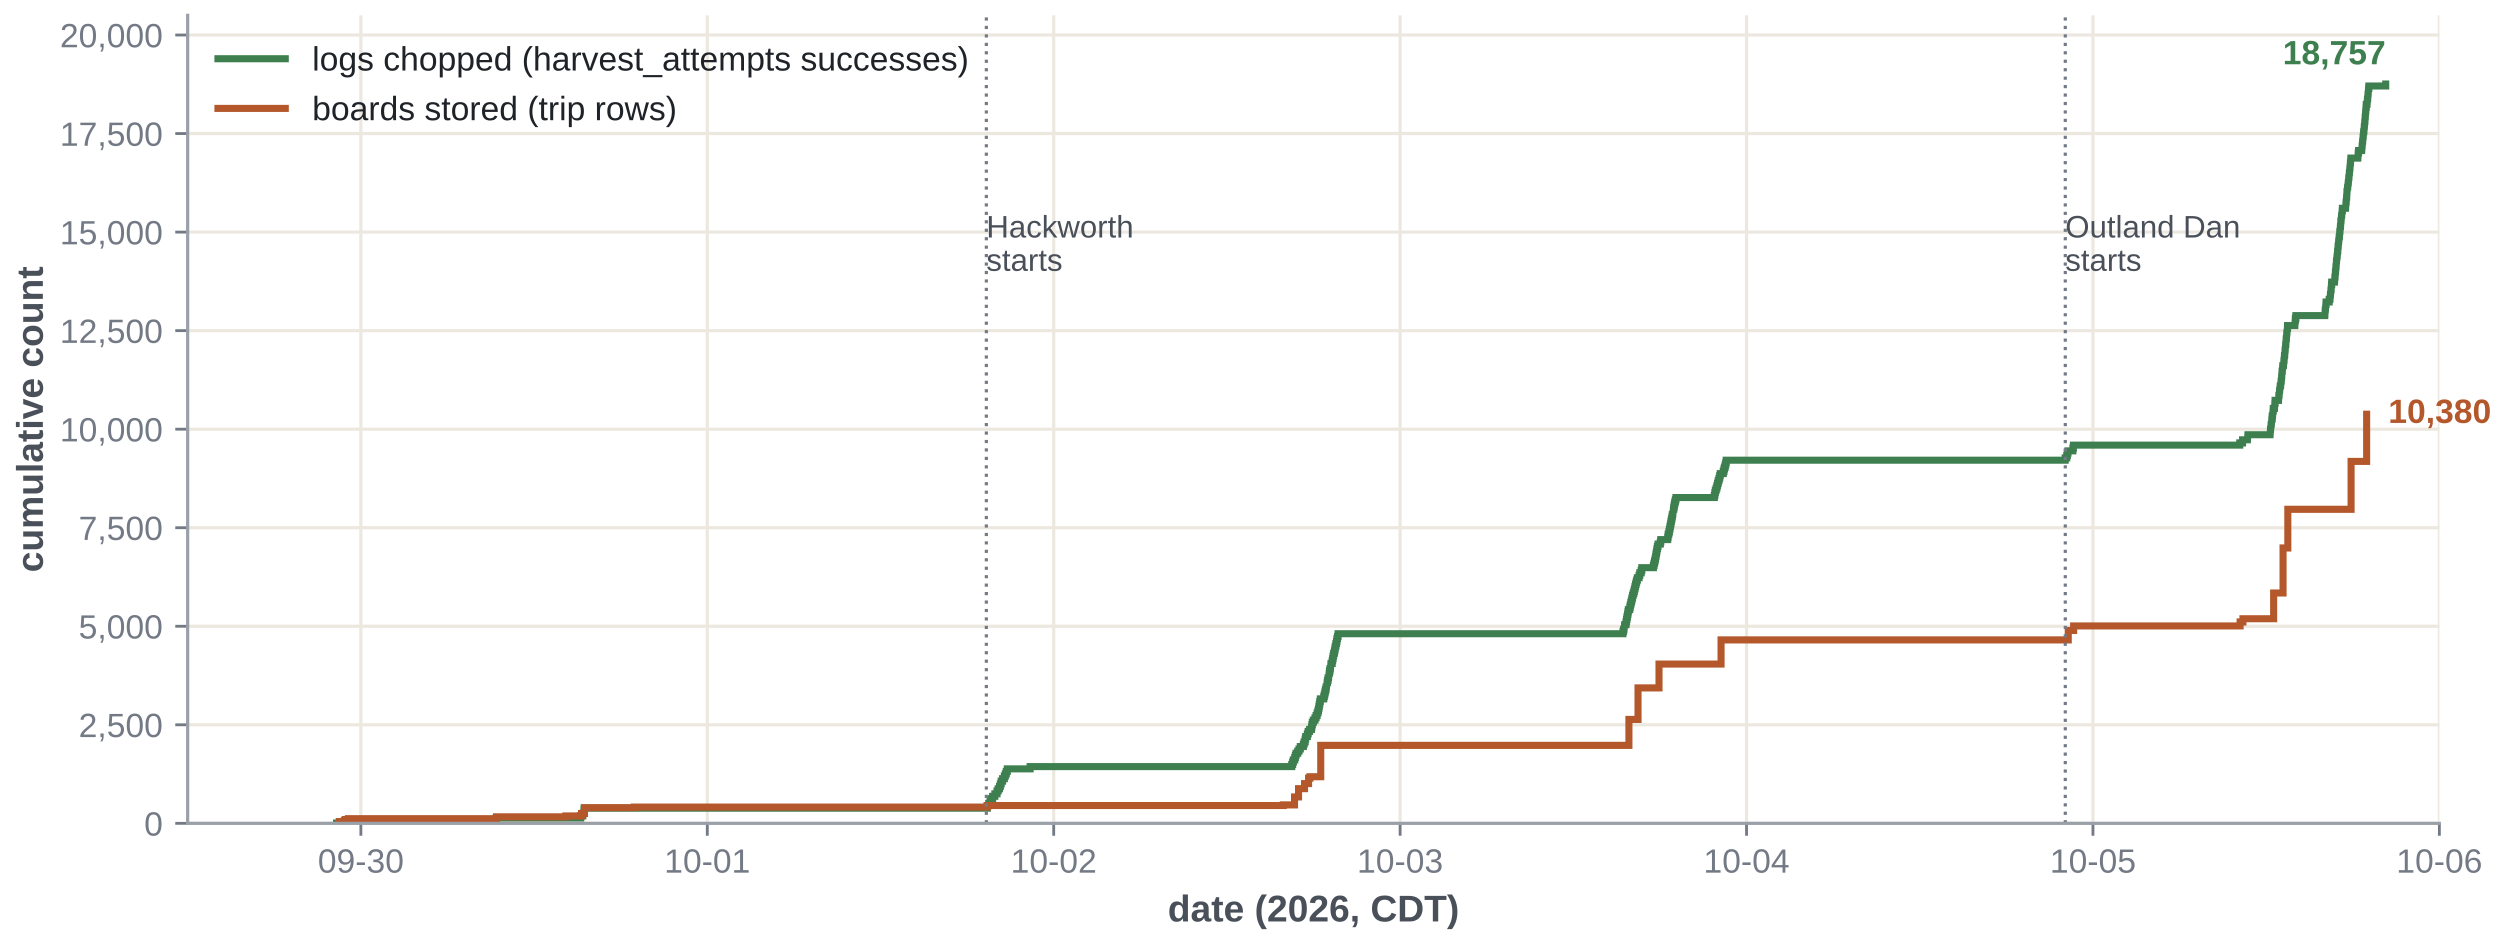
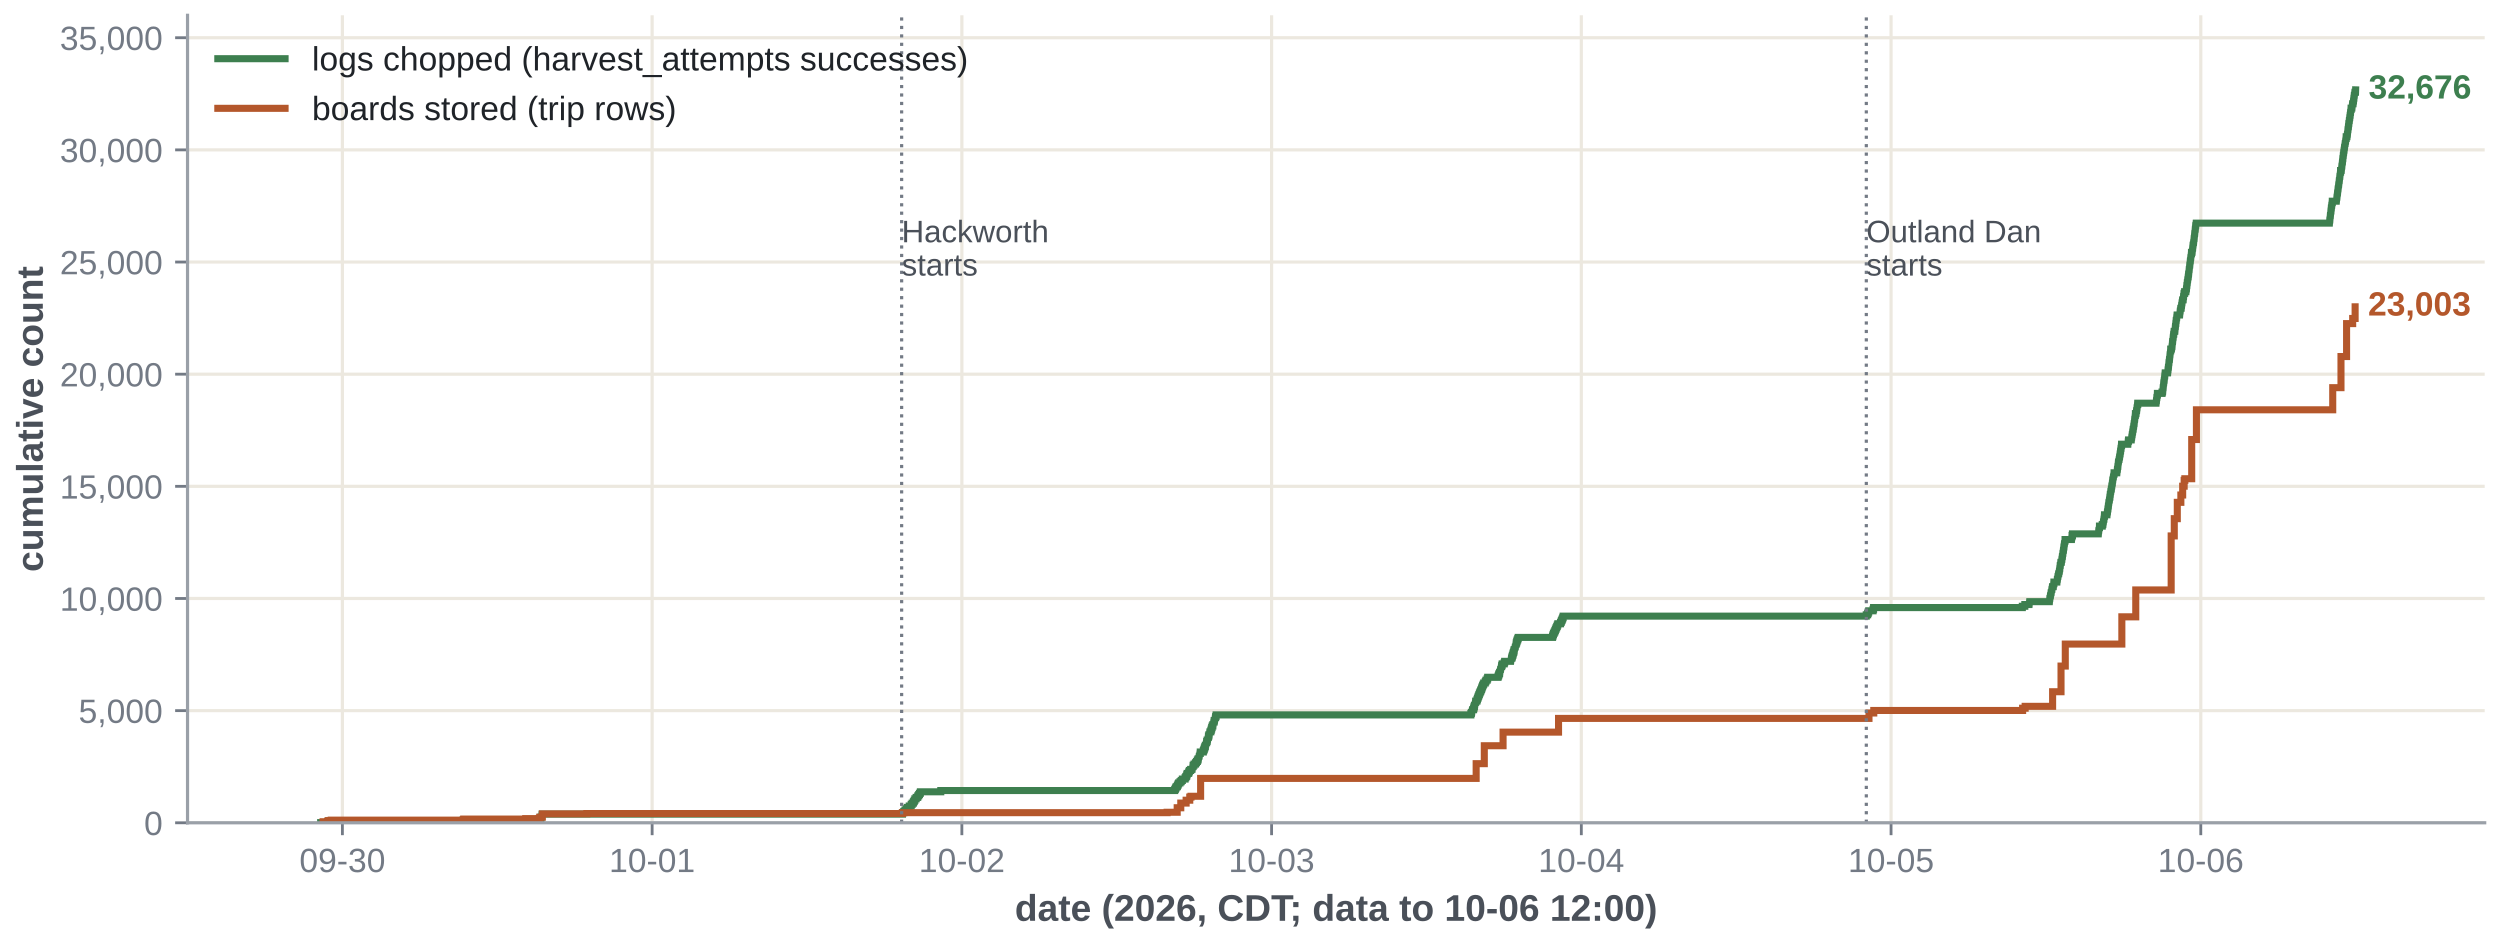
- <svg xmlns="http://www.w3.org/2000/svg" xmlns:xlink="http://www.w3.org/1999/xlink" class="chart mpl" role="img" aria-label="10_cumulative" viewBox="0 0 705.65 266.613" version="1.1">
+ <svg xmlns="http://www.w3.org/2000/svg" xmlns:xlink="http://www.w3.org/1999/xlink" class="chart mpl" role="img" aria-label="10_cumulative" viewBox="0 0 706.119 266.613" version="1.1">
  <defs>
  
 </defs>
  <g id="figure_1">
    <g id="patch_1">
-       <path d="M 0 266.613  L 705.65 266.613  L 705.65 0  L 0 0  L 0 266.613  z " style="fill: none" />
+       <path d="M 0 266.613  L 706.119 266.613  L 706.119 0  L 0 0  L 0 266.613  z " style="fill: none" />
    </g>
    <g id="axes_1">
      <g id="patch_2">
-         <path d="M 52.969 232.395  L 688.536 232.395  L 688.536 4.32  L 52.969 4.32  L 52.969 232.395  z " style="fill: none" />
+         <path d="M 52.969 232.395  L 701.799 232.395  L 701.799 4.32  L 52.969 4.32  L 52.969 232.395  z " style="fill: none" />
      </g>
      <g id="matplotlib.axis_1">
        <g id="xtick_1">
          <g id="line2d_1">
-             <path d="M 101.859 232.395  L 101.859 4.32  " clip-path="url(#p6bd34d5eab)" style="fill: none; stroke: #ece8df; stroke-width: 0.9; stroke-linecap: square" />
+             <path d="M 96.71 232.395  L 96.71 4.32  " clip-path="url(#pd443bd4950)" style="fill: none; stroke: #ece8df; stroke-width: 0.9; stroke-linecap: square" />
          </g>
          <g id="line2d_2">
            <defs>
              <path id="m8ee0692935" d="M 0 0  L 0 3.5  " style="stroke: #737a85; stroke-width: 0.8" />
            </defs>
            <g>
-               <use xlink:href="#m8ee0692935" x="101.859" y="232.395" style="fill: #737a85; stroke: #737a85; stroke-width: 0.8" />
+               <use xlink:href="#m8ee0692935" x="96.71" y="232.395" style="fill: #737a85; stroke: #737a85; stroke-width: 0.8" />
            </g>
          </g>
          <g id="text_1">
-             <text style="font-size: 9.5px; font-family: 'Segoe UI', 'Helvetica Neue', 'Arial', 'DejaVu Sans', sans-serif; text-anchor: middle; fill: #737a85" x="101.859" y="246.311" transform="rotate(-0 101.8586 246.311)">09-30</text>
+             <text style="font-size: 9.5px; font-family: 'Segoe UI', 'Helvetica Neue', 'Arial', 'DejaVu Sans', sans-serif; text-anchor: middle; fill: #737a85" x="96.71" y="246.311" transform="rotate(-0 96.71015 246.311)">09-30</text>
          </g>
        </g>
        <g id="xtick_2">
          <g id="line2d_3">
-             <path d="M 199.638 232.395  L 199.638 4.32  " clip-path="url(#p6bd34d5eab)" style="fill: none; stroke: #ece8df; stroke-width: 0.9; stroke-linecap: square" />
+             <path d="M 184.193 232.395  L 184.193 4.32  " clip-path="url(#pd443bd4950)" style="fill: none; stroke: #ece8df; stroke-width: 0.9; stroke-linecap: square" />
          </g>
          <g id="line2d_4">
            <g>
-               <use xlink:href="#m8ee0692935" x="199.638" y="232.395" style="fill: #737a85; stroke: #737a85; stroke-width: 0.8" />
+               <use xlink:href="#m8ee0692935" x="184.193" y="232.395" style="fill: #737a85; stroke: #737a85; stroke-width: 0.8" />
            </g>
          </g>
          <g id="text_2">
-             <text style="font-size: 9.5px; font-family: 'Segoe UI', 'Helvetica Neue', 'Arial', 'DejaVu Sans', sans-serif; text-anchor: middle; fill: #737a85" x="199.638" y="246.311" transform="rotate(-0 199.6382 246.311)">10-01</text>
+             <text style="font-size: 9.5px; font-family: 'Segoe UI', 'Helvetica Neue', 'Arial', 'DejaVu Sans', sans-serif; text-anchor: middle; fill: #737a85" x="184.193" y="246.311" transform="rotate(-0 184.1929 246.311)">10-01</text>
          </g>
        </g>
        <g id="xtick_3">
          <g id="line2d_5">
-             <path d="M 297.418 232.395  L 297.418 4.32  " clip-path="url(#p6bd34d5eab)" style="fill: none; stroke: #ece8df; stroke-width: 0.9; stroke-linecap: square" />
+             <path d="M 271.676 232.395  L 271.676 4.32  " clip-path="url(#pd443bd4950)" style="fill: none; stroke: #ece8df; stroke-width: 0.9; stroke-linecap: square" />
          </g>
          <g id="line2d_6">
            <g>
-               <use xlink:href="#m8ee0692935" x="297.418" y="232.395" style="fill: #737a85; stroke: #737a85; stroke-width: 0.8" />
+               <use xlink:href="#m8ee0692935" x="271.676" y="232.395" style="fill: #737a85; stroke: #737a85; stroke-width: 0.8" />
            </g>
          </g>
          <g id="text_3">
-             <text style="font-size: 9.5px; font-family: 'Segoe UI', 'Helvetica Neue', 'Arial', 'DejaVu Sans', sans-serif; text-anchor: middle; fill: #737a85" x="297.418" y="246.311" transform="rotate(-0 297.4179 246.311)">10-02</text>
+             <text style="font-size: 9.5px; font-family: 'Segoe UI', 'Helvetica Neue', 'Arial', 'DejaVu Sans', sans-serif; text-anchor: middle; fill: #737a85" x="271.676" y="246.311" transform="rotate(-0 271.6756 246.311)">10-02</text>
          </g>
        </g>
        <g id="xtick_4">
          <g id="line2d_7">
-             <path d="M 395.197 232.395  L 395.197 4.32  " clip-path="url(#p6bd34d5eab)" style="fill: none; stroke: #ece8df; stroke-width: 0.9; stroke-linecap: square" />
+             <path d="M 359.158 232.395  L 359.158 4.32  " clip-path="url(#pd443bd4950)" style="fill: none; stroke: #ece8df; stroke-width: 0.9; stroke-linecap: square" />
          </g>
          <g id="line2d_8">
            <g>
-               <use xlink:href="#m8ee0692935" x="395.197" y="232.395" style="fill: #737a85; stroke: #737a85; stroke-width: 0.8" />
+               <use xlink:href="#m8ee0692935" x="359.158" y="232.395" style="fill: #737a85; stroke: #737a85; stroke-width: 0.8" />
            </g>
          </g>
          <g id="text_4">
-             <text style="font-size: 9.5px; font-family: 'Segoe UI', 'Helvetica Neue', 'Arial', 'DejaVu Sans', sans-serif; text-anchor: middle; fill: #737a85" x="395.197" y="246.311" transform="rotate(-0 395.1975 246.311)">10-03</text>
+             <text style="font-size: 9.5px; font-family: 'Segoe UI', 'Helvetica Neue', 'Arial', 'DejaVu Sans', sans-serif; text-anchor: middle; fill: #737a85" x="359.158" y="246.311" transform="rotate(-0 359.1584 246.311)">10-03</text>
          </g>
        </g>
        <g id="xtick_5">
          <g id="line2d_9">
-             <path d="M 492.977 232.395  L 492.977 4.32  " clip-path="url(#p6bd34d5eab)" style="fill: none; stroke: #ece8df; stroke-width: 0.9; stroke-linecap: square" />
+             <path d="M 446.641 232.395  L 446.641 4.32  " clip-path="url(#pd443bd4950)" style="fill: none; stroke: #ece8df; stroke-width: 0.9; stroke-linecap: square" />
          </g>
          <g id="line2d_10">
            <g>
-               <use xlink:href="#m8ee0692935" x="492.977" y="232.395" style="fill: #737a85; stroke: #737a85; stroke-width: 0.8" />
+               <use xlink:href="#m8ee0692935" x="446.641" y="232.395" style="fill: #737a85; stroke: #737a85; stroke-width: 0.8" />
            </g>
          </g>
          <g id="text_5">
-             <text style="font-size: 9.5px; font-family: 'Segoe UI', 'Helvetica Neue', 'Arial', 'DejaVu Sans', sans-serif; text-anchor: middle; fill: #737a85" x="492.977" y="246.311" transform="rotate(-0 492.9771 246.311)">10-04</text>
+             <text style="font-size: 9.5px; font-family: 'Segoe UI', 'Helvetica Neue', 'Arial', 'DejaVu Sans', sans-serif; text-anchor: middle; fill: #737a85" x="446.641" y="246.311" transform="rotate(-0 446.6411 246.311)">10-04</text>
          </g>
        </g>
        <g id="xtick_6">
          <g id="line2d_11">
-             <path d="M 590.757 232.395  L 590.757 4.32  " clip-path="url(#p6bd34d5eab)" style="fill: none; stroke: #ece8df; stroke-width: 0.9; stroke-linecap: square" />
+             <path d="M 534.124 232.395  L 534.124 4.32  " clip-path="url(#pd443bd4950)" style="fill: none; stroke: #ece8df; stroke-width: 0.9; stroke-linecap: square" />
          </g>
          <g id="line2d_12">
            <g>
-               <use xlink:href="#m8ee0692935" x="590.757" y="232.395" style="fill: #737a85; stroke: #737a85; stroke-width: 0.8" />
+               <use xlink:href="#m8ee0692935" x="534.124" y="232.395" style="fill: #737a85; stroke: #737a85; stroke-width: 0.8" />
            </g>
          </g>
          <g id="text_6">
-             <text style="font-size: 9.5px; font-family: 'Segoe UI', 'Helvetica Neue', 'Arial', 'DejaVu Sans', sans-serif; text-anchor: middle; fill: #737a85" x="590.757" y="246.311" transform="rotate(-0 590.7568 246.311)">10-05</text>
+             <text style="font-size: 9.5px; font-family: 'Segoe UI', 'Helvetica Neue', 'Arial', 'DejaVu Sans', sans-serif; text-anchor: middle; fill: #737a85" x="534.124" y="246.311" transform="rotate(-0 534.1238 246.311)">10-05</text>
          </g>
        </g>
        <g id="xtick_7">
          <g id="line2d_13">
-             <path d="M 688.536 232.395  L 688.536 4.32  " clip-path="url(#p6bd34d5eab)" style="fill: none; stroke: #ece8df; stroke-width: 0.9; stroke-linecap: square" />
+             <path d="M 621.607 232.395  L 621.607 4.32  " clip-path="url(#pd443bd4950)" style="fill: none; stroke: #ece8df; stroke-width: 0.9; stroke-linecap: square" />
          </g>
          <g id="line2d_14">
            <g>
-               <use xlink:href="#m8ee0692935" x="688.536" y="232.395" style="fill: #737a85; stroke: #737a85; stroke-width: 0.8" />
+               <use xlink:href="#m8ee0692935" x="621.607" y="232.395" style="fill: #737a85; stroke: #737a85; stroke-width: 0.8" />
            </g>
          </g>
          <g id="text_7">
-             <text style="font-size: 9.5px; font-family: 'Segoe UI', 'Helvetica Neue', 'Arial', 'DejaVu Sans', sans-serif; text-anchor: middle; fill: #737a85" x="688.536" y="246.311" transform="rotate(-0 688.5364 246.311)">10-06</text>
+             <text style="font-size: 9.5px; font-family: 'Segoe UI', 'Helvetica Neue', 'Arial', 'DejaVu Sans', sans-serif; text-anchor: middle; fill: #737a85" x="621.607" y="246.311" transform="rotate(-0 621.6066 246.311)">10-06</text>
          </g>
        </g>
        <g id="text_8">
-           <text style="font-weight: 600; font-size: 10.5px; font-family: 'Segoe UI', 'Helvetica Neue', 'Arial', 'DejaVu Sans', sans-serif; text-anchor: middle; fill: #4a5059" x="370.753" y="260.084" transform="rotate(-0 370.7526 260.0836)">date (2026, CDT)</text>
+           <text style="font-weight: 600; font-size: 10.5px; font-family: 'Segoe UI', 'Helvetica Neue', 'Arial', 'DejaVu Sans', sans-serif; text-anchor: middle; fill: #4a5059" x="377.384" y="260.084" transform="rotate(-0 377.3839 260.0836)">date (2026, CDT; data to 10-06 12:00)</text>
        </g>
      </g>
      <g id="matplotlib.axis_2">
        <g id="ytick_1">
          <g id="line2d_15">
-             <path d="M 52.969 232.395  L 688.536 232.395  " clip-path="url(#p6bd34d5eab)" style="fill: none; stroke: #ece8df; stroke-width: 0.9; stroke-linecap: square" />
+             <path d="M 52.969 232.395  L 701.799 232.395  " clip-path="url(#pd443bd4950)" style="fill: none; stroke: #ece8df; stroke-width: 0.9; stroke-linecap: square" />
          </g>
          <g id="line2d_16">
            <defs>
              <path id="mf024cca50e" d="M 0 0  L -3.5 0  " style="stroke: #737a85; stroke-width: 0.8" />
            </defs>
            <g>
              <use xlink:href="#mf024cca50e" x="52.969" y="232.395" style="fill: #737a85; stroke: #737a85; stroke-width: 0.8" />
            </g>
          </g>
          <g id="text_9">
            <text style="font-size: 9.5px; font-family: 'Segoe UI', 'Helvetica Neue', 'Arial', 'DejaVu Sans', sans-serif; text-anchor: end; fill: #737a85" x="45.969" y="235.853" transform="rotate(-0 45.96878 235.8529)">0</text>
          </g>
        </g>
        <g id="ytick_2">
          <g id="line2d_17">
-             <path d="M 52.969 204.581  L 688.536 204.581  " clip-path="url(#p6bd34d5eab)" style="fill: none; stroke: #ece8df; stroke-width: 0.9; stroke-linecap: square" />
+             <path d="M 52.969 200.718  L 701.799 200.718  " clip-path="url(#pd443bd4950)" style="fill: none; stroke: #ece8df; stroke-width: 0.9; stroke-linecap: square" />
          </g>
          <g id="line2d_18">
            <g>
-               <use xlink:href="#mf024cca50e" x="52.969" y="204.581" style="fill: #737a85; stroke: #737a85; stroke-width: 0.8" />
+               <use xlink:href="#mf024cca50e" x="52.969" y="200.718" style="fill: #737a85; stroke: #737a85; stroke-width: 0.8" />
            </g>
          </g>
          <g id="text_10">
-             <text style="font-size: 9.5px; font-family: 'Segoe UI', 'Helvetica Neue', 'Arial', 'DejaVu Sans', sans-serif; text-anchor: end; fill: #737a85" x="45.969" y="208.039" transform="rotate(-0 45.96878 208.0389)">2,500</text>
+             <text style="font-size: 9.5px; font-family: 'Segoe UI', 'Helvetica Neue', 'Arial', 'DejaVu Sans', sans-serif; text-anchor: end; fill: #737a85" x="45.969" y="204.176" transform="rotate(-0 45.96878 204.1758)">5,000</text>
          </g>
        </g>
        <g id="ytick_3">
          <g id="line2d_19">
-             <path d="M 52.969 176.767  L 688.536 176.767  " clip-path="url(#p6bd34d5eab)" style="fill: none; stroke: #ece8df; stroke-width: 0.9; stroke-linecap: square" />
+             <path d="M 52.969 169.041  L 701.799 169.041  " clip-path="url(#pd443bd4950)" style="fill: none; stroke: #ece8df; stroke-width: 0.9; stroke-linecap: square" />
          </g>
          <g id="line2d_20">
            <g>
-               <use xlink:href="#mf024cca50e" x="52.969" y="176.767" style="fill: #737a85; stroke: #737a85; stroke-width: 0.8" />
+               <use xlink:href="#mf024cca50e" x="52.969" y="169.041" style="fill: #737a85; stroke: #737a85; stroke-width: 0.8" />
            </g>
          </g>
          <g id="text_11">
-             <text style="font-size: 9.5px; font-family: 'Segoe UI', 'Helvetica Neue', 'Arial', 'DejaVu Sans', sans-serif; text-anchor: end; fill: #737a85" x="45.969" y="180.225" transform="rotate(-0 45.96878 180.2249)">5,000</text>
+             <text style="font-size: 9.5px; font-family: 'Segoe UI', 'Helvetica Neue', 'Arial', 'DejaVu Sans', sans-serif; text-anchor: end; fill: #737a85" x="45.969" y="172.499" transform="rotate(-0 45.96878 172.4988)">10,000</text>
          </g>
        </g>
        <g id="ytick_4">
          <g id="line2d_21">
-             <path d="M 52.969 148.953  L 688.536 148.953  " clip-path="url(#p6bd34d5eab)" style="fill: none; stroke: #ece8df; stroke-width: 0.9; stroke-linecap: square" />
+             <path d="M 52.969 137.364  L 701.799 137.364  " clip-path="url(#pd443bd4950)" style="fill: none; stroke: #ece8df; stroke-width: 0.9; stroke-linecap: square" />
          </g>
          <g id="line2d_22">
            <g>
-               <use xlink:href="#mf024cca50e" x="52.969" y="148.953" style="fill: #737a85; stroke: #737a85; stroke-width: 0.8" />
+               <use xlink:href="#mf024cca50e" x="52.969" y="137.364" style="fill: #737a85; stroke: #737a85; stroke-width: 0.8" />
            </g>
          </g>
          <g id="text_12">
-             <text style="font-size: 9.5px; font-family: 'Segoe UI', 'Helvetica Neue', 'Arial', 'DejaVu Sans', sans-serif; text-anchor: end; fill: #737a85" x="45.969" y="152.411" transform="rotate(-0 45.96878 152.4109)">7,500</text>
+             <text style="font-size: 9.5px; font-family: 'Segoe UI', 'Helvetica Neue', 'Arial', 'DejaVu Sans', sans-serif; text-anchor: end; fill: #737a85" x="45.969" y="140.822" transform="rotate(-0 45.96878 140.8217)">15,000</text>
          </g>
        </g>
        <g id="ytick_5">
          <g id="line2d_23">
-             <path d="M 52.969 121.139  L 688.536 121.139  " clip-path="url(#p6bd34d5eab)" style="fill: none; stroke: #ece8df; stroke-width: 0.9; stroke-linecap: square" />
+             <path d="M 52.969 105.687  L 701.799 105.687  " clip-path="url(#pd443bd4950)" style="fill: none; stroke: #ece8df; stroke-width: 0.9; stroke-linecap: square" />
          </g>
          <g id="line2d_24">
            <g>
-               <use xlink:href="#mf024cca50e" x="52.969" y="121.139" style="fill: #737a85; stroke: #737a85; stroke-width: 0.8" />
+               <use xlink:href="#mf024cca50e" x="52.969" y="105.687" style="fill: #737a85; stroke: #737a85; stroke-width: 0.8" />
            </g>
          </g>
          <g id="text_13">
-             <text style="font-size: 9.5px; font-family: 'Segoe UI', 'Helvetica Neue', 'Arial', 'DejaVu Sans', sans-serif; text-anchor: end; fill: #737a85" x="45.969" y="124.597" transform="rotate(-0 45.96878 124.5969)">10,000</text>
+             <text style="font-size: 9.5px; font-family: 'Segoe UI', 'Helvetica Neue', 'Arial', 'DejaVu Sans', sans-serif; text-anchor: end; fill: #737a85" x="45.969" y="109.145" transform="rotate(-0 45.96878 109.1447)">20,000</text>
          </g>
        </g>
        <g id="ytick_6">
          <g id="line2d_25">
-             <path d="M 52.969 93.325  L 688.536 93.325  " clip-path="url(#p6bd34d5eab)" style="fill: none; stroke: #ece8df; stroke-width: 0.9; stroke-linecap: square" />
+             <path d="M 52.969 74.01  L 701.799 74.01  " clip-path="url(#pd443bd4950)" style="fill: none; stroke: #ece8df; stroke-width: 0.9; stroke-linecap: square" />
          </g>
          <g id="line2d_26">
            <g>
-               <use xlink:href="#mf024cca50e" x="52.969" y="93.325" style="fill: #737a85; stroke: #737a85; stroke-width: 0.8" />
+               <use xlink:href="#mf024cca50e" x="52.969" y="74.01" style="fill: #737a85; stroke: #737a85; stroke-width: 0.8" />
            </g>
          </g>
          <g id="text_14">
-             <text style="font-size: 9.5px; font-family: 'Segoe UI', 'Helvetica Neue', 'Arial', 'DejaVu Sans', sans-serif; text-anchor: end; fill: #737a85" x="45.969" y="96.783" transform="rotate(-0 45.96878 96.78291)">12,500</text>
+             <text style="font-size: 9.5px; font-family: 'Segoe UI', 'Helvetica Neue', 'Arial', 'DejaVu Sans', sans-serif; text-anchor: end; fill: #737a85" x="45.969" y="77.468" transform="rotate(-0 45.96878 77.46764)">25,000</text>
          </g>
        </g>
        <g id="ytick_7">
          <g id="line2d_27">
-             <path d="M 52.969 65.511  L 688.536 65.511  " clip-path="url(#p6bd34d5eab)" style="fill: none; stroke: #ece8df; stroke-width: 0.9; stroke-linecap: square" />
+             <path d="M 52.969 42.332  L 701.799 42.332  " clip-path="url(#pd443bd4950)" style="fill: none; stroke: #ece8df; stroke-width: 0.9; stroke-linecap: square" />
          </g>
          <g id="line2d_28">
            <g>
-               <use xlink:href="#mf024cca50e" x="52.969" y="65.511" style="fill: #737a85; stroke: #737a85; stroke-width: 0.8" />
+               <use xlink:href="#mf024cca50e" x="52.969" y="42.332" style="fill: #737a85; stroke: #737a85; stroke-width: 0.8" />
            </g>
          </g>
          <g id="text_15">
-             <text style="font-size: 9.5px; font-family: 'Segoe UI', 'Helvetica Neue', 'Arial', 'DejaVu Sans', sans-serif; text-anchor: end; fill: #737a85" x="45.969" y="68.969" transform="rotate(-0 45.96878 68.96892)">15,000</text>
+             <text style="font-size: 9.5px; font-family: 'Segoe UI', 'Helvetica Neue', 'Arial', 'DejaVu Sans', sans-serif; text-anchor: end; fill: #737a85" x="45.969" y="45.791" transform="rotate(-0 45.96878 45.79059)">30,000</text>
          </g>
        </g>
        <g id="ytick_8">
          <g id="line2d_29">
-             <path d="M 52.969 37.697  L 688.536 37.697  " clip-path="url(#p6bd34d5eab)" style="fill: none; stroke: #ece8df; stroke-width: 0.9; stroke-linecap: square" />
+             <path d="M 52.969 10.655  L 701.799 10.655  " clip-path="url(#pd443bd4950)" style="fill: none; stroke: #ece8df; stroke-width: 0.9; stroke-linecap: square" />
          </g>
          <g id="line2d_30">
            <g>
-               <use xlink:href="#mf024cca50e" x="52.969" y="37.697" style="fill: #737a85; stroke: #737a85; stroke-width: 0.8" />
+               <use xlink:href="#mf024cca50e" x="52.969" y="10.655" style="fill: #737a85; stroke: #737a85; stroke-width: 0.8" />
            </g>
          </g>
          <g id="text_16">
-             <text style="font-size: 9.5px; font-family: 'Segoe UI', 'Helvetica Neue', 'Arial', 'DejaVu Sans', sans-serif; text-anchor: end; fill: #737a85" x="45.969" y="41.155" transform="rotate(-0 45.96878 41.15492)">17,500</text>
-           </g>
-         </g>
-         <g id="ytick_9">
-           <g id="line2d_31">
-             <path d="M 52.969 9.883  L 688.536 9.883  " clip-path="url(#p6bd34d5eab)" style="fill: none; stroke: #ece8df; stroke-width: 0.9; stroke-linecap: square" />
-           </g>
-           <g id="line2d_32">
-             <g>
-               <use xlink:href="#mf024cca50e" x="52.969" y="9.883" style="fill: #737a85; stroke: #737a85; stroke-width: 0.8" />
-             </g>
-           </g>
-           <g id="text_17">
-             <text style="font-size: 9.5px; font-family: 'Segoe UI', 'Helvetica Neue', 'Arial', 'DejaVu Sans', sans-serif; text-anchor: end; fill: #737a85" x="45.969" y="13.341" transform="rotate(-0 45.96878 13.34093)">20,000</text>
-           </g>
-         </g>
-         <g id="text_18">
+             <text style="font-size: 9.5px; font-family: 'Segoe UI', 'Helvetica Neue', 'Arial', 'DejaVu Sans', sans-serif; text-anchor: end; fill: #737a85" x="45.969" y="14.114" transform="rotate(-0 45.96878 14.11354)">35,000</text>
+           </g>
+         </g>
+         <g id="text_17">
          <text style="font-weight: 600; font-size: 10.5px; font-family: 'Segoe UI', 'Helvetica Neue', 'Arial', 'DejaVu Sans', sans-serif; text-anchor: middle; fill: #4a5059" x="12.093" y="118.357" transform="rotate(-90 12.09328 118.3574)">cumulative count</text>
        </g>
      </g>
+       <g id="line2d_31">
+         <path d="M 90.568 232.344  L 92.674 232.344  L 92.674 231.932  L 130.821 231.932  L 130.821 231.546  L 152.232 231.546  L 152.232 231.178  L 152.77 231.178  L 152.77 230.792  L 152.968 230.792  L 153.059 229.956  L 254.907 229.956  L 254.907 229.55  L 255.266 229.55  L 255.266 229.183  L 255.6 229.183  L 255.6 228.796  L 255.945 228.796  L 255.945 228.435  L 256.251 228.435  L 256.251 228.055  L 256.815 228.055  L 256.815 227.65  L 257.364 227.65  L 257.364 227.187  L 257.646 227.187  L 257.646 226.845  L 257.989 226.845  L 257.989 226.433  L 258.215 226.433  L 258.215 226.053  L 258.408 226.053  L 258.408 225.616  L 258.767 225.616  L 258.767 225.217  L 259.212 225.217  L 259.212 224.792  L 259.471 224.792  L 259.471 224.437  L 259.701 224.437  L 259.701 224.051  L 259.96 224.051  L 259.96 223.639  L 265.719 223.639  L 265.719 223.278  L 331.792 223.278  L 331.792 222.93  L 332.015 222.93  L 332.015 222.55  L 332.201 222.55  L 332.201 222.201  L 332.539 222.201  L 332.539 221.815  L 332.713 221.815  L 332.713 221.441  L 332.893 221.441  L 332.893 221.137  L 333.292 221.137  L 333.292 220.788  L 333.629 220.788  L 333.629 220.446  L 333.953 220.446  L 333.953 220.047  L 334.726 220.047  L 334.726 219.654  L 334.934 219.654  L 334.934 219.299  L 335.176 219.299  L 335.176 218.837  L 335.307 218.837  L 335.307 218.438  L 335.741 218.438  L 335.741 218.007  L 335.938 218.007  L 335.938 217.621  L 336.293 217.621  L 336.293 217.31  L 336.766 217.31  L 336.873 216.531  L 336.996 216.531  L 336.996 216.144  L 337.255 216.144  L 337.255 215.802  L 337.657 215.802  L 337.657 215.429  L 337.934 215.429  L 337.934 215.067  L 338.194 215.067  L 338.194 214.662  L 338.398 214.662  L 338.398 214.32  L 338.54 214.32  L 338.647 213.585  L 338.764 213.585  L 338.873 212.806  L 339.012 212.806  L 339.012 212.394  L 339.875 212.394  L 339.875 212.007  L 340.019 212.007  L 340.019 211.653  L 340.16 211.653  L 340.16 211.26  L 340.29 211.26  L 340.29 210.905  L 340.451 210.905  L 340.451 210.493  L 340.588 210.493  L 340.687 209.777  L 340.815 209.777  L 340.815 209.423  L 340.956 209.423  L 340.956 209.023  L 341.121 209.023  L 341.218 208.251  L 341.323 208.251  L 341.323 207.883  L 341.448 207.883  L 341.448 207.522  L 341.581 207.522  L 341.668 206.705  L 341.997 206.705  L 341.997 206.28  L 342.118 206.28  L 342.118 205.9  L 342.233 205.9  L 342.233 205.488  L 342.36 205.488  L 342.36 205.057  L 342.56 205.057  L 342.56 204.69  L 342.676 204.69  L 342.781 203.923  L 342.946 203.923  L 342.946 203.493  L 343.105 203.493  L 343.211 202.694  L 343.35 202.694  L 343.35 202.352  L 343.486 202.352  L 343.486 201.921  L 415.44 201.921  L 415.44 201.541  L 415.589 201.541  L 415.589 201.212  L 415.736 201.212  L 415.827 200.458  L 416.207 200.458  L 416.207 200.014  L 416.337 200.014  L 416.337 199.59  L 416.449 199.59  L 416.449 199.204  L 416.582 199.204  L 416.685 198.399  L 416.793 198.399  L 416.793 198.038  L 417.156 198.038  L 417.156 197.639  L 417.288 197.639  L 417.288 197.259  L 417.425 197.259  L 417.425 196.872  L 417.567 196.872  L 417.567 196.543  L 417.702 196.543  L 417.702 196.169  L 417.852 196.169  L 417.852 195.757  L 418.013 195.757  L 418.013 195.421  L 418.182 195.421  L 418.182 195.105  L 418.317 195.105  L 418.317 194.731  L 418.471 194.731  L 418.471 194.344  L 418.608 194.344  L 418.608 193.983  L 418.749 193.983  L 418.749 193.641  L 418.891 193.641  L 418.891 193.299  L 419.07 193.299  L 419.07 192.919  L 419.504 192.919  L 419.504 192.526  L 419.689 192.526  L 419.689 192.121  L 420.039 192.121  L 420.039 191.734  L 420.192 191.734  L 420.192 191.303  L 423.123 191.303  L 423.123 190.955  L 423.269 190.955  L 423.269 190.6  L 423.404 190.6  L 423.404 190.245  L 423.552 190.245  L 423.552 189.878  L 423.671 189.878  L 423.772 189.073  L 423.899 189.073  L 424.008 188.275  L 424.143 188.275  L 424.143 187.901  L 424.289 187.901  L 424.289 187.508  L 424.873 187.508  L 424.873 187.154  L 424.984 187.154  L 424.984 186.792  L 426.734 186.792  L 426.844 185.931  L 427.015 185.931  L 427.015 185.557  L 427.165 185.557  L 427.165 185.101  L 427.308 185.101  L 427.308 184.676  L 427.423 184.676  L 427.423 184.29  L 427.553 184.29  L 427.553 183.866  L 427.668 183.866  L 427.668 183.485  L 427.798 183.485  L 427.906 182.744  L 428.052 182.744  L 428.149 181.914  L 428.265 181.914  L 428.265 181.559  L 428.387 181.559  L 428.387 181.141  L 428.499 181.141  L 428.499 180.761  L 428.67 180.761  L 428.67 180.387  L 428.811 180.387  L 428.811 180.026  L 438.513 180.026  L 438.513 179.659  L 438.647 179.659  L 438.647 179.234  L 438.771 179.234  L 438.771 178.848  L 438.984 178.848  L 438.984 178.493  L 439.165 178.493  L 439.165 178.113  L 439.316 178.113  L 439.316 177.714  L 439.503 177.714  L 439.503 177.302  L 439.686 177.302  L 439.686 176.928  L 439.856 176.928  L 439.856 176.523  L 440.007 176.523  L 440.007 176.181  L 440.766 176.181  L 440.766 175.813  L 440.939 175.813  L 440.939 175.433  L 441.067 175.433  L 441.067 175.135  L 441.256 175.135  L 441.256 174.762  L 441.397 174.762  L 441.397 174.394  L 441.51 174.394  L 441.51 174.027  L 527.118 174.027  L 527.118 173.653  L 527.506 173.653  L 527.506 173.292  L 527.657 173.292  L 527.657 172.893  L 527.816 172.893  L 527.816 172.525  L 529.052 172.525  L 529.052 172.101  L 529.186 172.101  L 529.186 171.606  L 571.2 171.606  L 571.2 171.245  L 571.907 171.245  L 571.907 170.751  L 573.153 170.751  L 573.234 169.934  L 578.873 169.934  L 578.943 169.06  L 579.011 169.06  L 579.096 168.274  L 579.189 168.274  L 579.283 167.406  L 579.391 167.406  L 579.5 166.5  L 579.591 166.5  L 579.665 165.708  L 579.983 165.708  L 580.051 164.859  L 580.123 164.859  L 580.123 164.409  L 581.002 164.409  L 581.059 163.624  L 581.145 163.624  L 581.229 162.813  L 581.306 162.813  L 581.392 162.065  L 581.538 162.065  L 581.618 161.324  L 581.694 161.324  L 581.751 160.627  L 581.806 160.627  L 581.87 159.721  L 581.959 159.721  L 582.036 158.834  L 582.26 158.834  L 582.34 157.992  L 582.405 157.992  L 582.469 157.206  L 582.556 157.206  L 582.63 156.306  L 582.692 156.306  L 582.773 155.42  L 582.849 155.42  L 582.915 154.495  L 582.991 154.495  L 583.063 153.57  L 583.137 153.57  L 583.217 152.828  L 583.269 152.828  L 583.269 152.385  L 585.123 152.385  L 585.188 151.599  L 585.247 151.599  L 585.247 151.225  L 585.367 151.225  L 585.367 150.788  L 592.698 150.788  L 592.767 149.889  L 592.832 149.889  L 592.928 149.014  L 592.991 149.014  L 592.991 148.596  L 593.776 148.596  L 593.776 148.172  L 594.003 148.172  L 594.076 147.399  L 594.134 147.399  L 594.213 146.658  L 594.282 146.658  L 594.34 145.821  L 594.413 145.821  L 594.413 145.397  L 595.149 145.397  L 595.205 144.592  L 595.28 144.592  L 595.344 143.75  L 595.414 143.75  L 595.475 142.92  L 595.538 142.92  L 595.608 141.976  L 595.67 141.976  L 595.756 141.222  L 595.824 141.222  L 595.89 140.43  L 595.966 140.43  L 596.015 139.625  L 596.087 139.625  L 596.157 138.833  L 596.217 138.833  L 596.287 138.13  L 596.379 138.13  L 596.444 137.269  L 596.517 137.269  L 596.596 136.445  L 596.657 136.445  L 596.714 135.571  L 596.792 135.571  L 596.885 134.709  L 596.962 134.709  L 597.042 133.917  L 597.117 133.917  L 597.117 133.537  L 597.938 133.537  L 598.021 132.568  L 598.089 132.568  L 598.159 131.75  L 598.213 131.75  L 598.313 130.49  L 598.397 130.49  L 598.49 129.786  L 598.565 129.786  L 598.63 129.071  L 598.71 129.071  L 598.787 128.203  L 598.857 128.203  L 598.915 127.398  L 598.99 127.398  L 599.043 126.625  L 599.115 126.625  L 599.166 125.865  L 599.229 125.865  L 599.229 125.472  L 601.041 125.472  L 601.1 124.642  L 601.199 124.642  L 601.199 124.256  L 602.014 124.256  L 602.086 123.483  L 602.134 123.483  L 602.202 122.76  L 602.264 122.76  L 602.334 122.026  L 602.392 122.026  L 602.458 121.246  L 602.555 121.246  L 602.629 120.397  L 602.684 120.397  L 602.754 119.624  L 602.813 119.624  L 602.913 118.433  L 602.974 118.433  L 603.077 117.306  L 603.144 117.306  L 603.144 116.831  L 603.36 116.831  L 603.431 115.975  L 603.52 115.975  L 603.583 115.171  L 603.636 115.171  L 603.714 114.265  L 603.799 114.265  L 603.799 113.885  L 609.001 113.885  L 609.055 113.162  L 609.113 113.162  L 609.17 112.288  L 609.238 112.288  L 609.294 111.566  L 609.355 111.566  L 609.355 111.116  L 610.663 111.116  L 610.663 110.736  L 610.866 110.736  L 610.962 109.475  L 611.008 109.475  L 611.118 108.138  L 611.174 108.138  L 611.244 107.397  L 611.296 107.397  L 611.399 106.193  L 611.452 106.193  L 611.512 105.319  L 612.269 105.319  L 612.332 104.445  L 612.382 104.445  L 612.433 103.735  L 612.495 103.735  L 612.596 102.417  L 612.646 102.417  L 612.723 101.537  L 612.791 101.537  L 612.9 100.2  L 612.943 100.2  L 613.048 99.098  L 613.11 99.098  L 613.11 98.604  L 613.377 98.604  L 613.449 97.919  L 613.5 97.919  L 613.606 96.475  L 613.683 96.475  L 613.793 95.246  L 613.841 95.246  L 613.902 94.41  L 613.999 94.41  L 614.049 93.58  L 614.308 93.58  L 614.412 92.23  L 614.468 92.23  L 614.533 91.356  L 614.583 91.356  L 614.636 90.507  L 614.706 90.507  L 614.777 89.734  L 614.829 89.734  L 614.879 88.974  L 615.663 88.974  L 615.766 87.84  L 615.823 87.84  L 615.898 87.067  L 616.102 87.067  L 616.161 86.275  L 616.214 86.275  L 616.282 85.527  L 616.336 85.527  L 616.415 84.691  L 616.658 84.691  L 616.716 83.766  L 616.777 83.766  L 616.841 82.86  L 617.049 82.86  L 617.049 82.391  L 617.453 82.391  L 617.52 81.58  L 617.587 81.58  L 617.645 80.655  L 617.707 80.655  L 617.766 79.813  L 617.826 79.813  L 617.889 79.033  L 617.946 79.033  L 618.024 78.197  L 618.088 78.197  L 618.136 77.418  L 618.202 77.418  L 618.311 76.132  L 618.36 76.132  L 618.464 74.89  L 618.527 74.89  L 618.628 73.68  L 618.689 73.68  L 618.762 72.774  L 618.812 72.774  L 618.915 71.678  L 618.98 71.678  L 618.98 71.273  L 619.185 71.273  L 619.292 70.082  L 619.339 70.082  L 619.398 69.239  L 619.464 69.239  L 619.541 68.517  L 619.601 68.517  L 619.704 67.326  L 619.76 67.326  L 619.868 65.983  L 619.923 65.983  L 620.026 64.722  L 620.082 64.722  L 620.143 63.746  L 620.212 63.746  L 620.275 63.018  L 657.96 63.018  L 658.022 62.156  L 658.081 62.156  L 658.181 60.883  L 658.238 60.883  L 658.345 59.59  L 658.401 59.59  L 658.456 58.728  L 658.513 58.728  L 658.569 57.994  L 658.626 57.994  L 658.686 57.24  L 658.754 57.24  L 658.754 56.834  L 659.931 56.834  L 660.039 55.7  L 660.089 55.7  L 660.199 54.503  L 660.261 54.503  L 660.362 53.343  L 660.419 53.343  L 660.529 52.19  L 660.586 52.19  L 660.695 51.006  L 660.758 51.006  L 660.862 49.815  L 660.923 49.815  L 661.033 48.63  L 661.083 48.63  L 661.083 48.161  L 661.318 48.161  L 661.424 46.938  L 661.479 46.938  L 661.586 45.741  L 661.642 45.741  L 661.7 44.816  L 661.761 44.816  L 661.824 43.897  L 661.882 43.897  L 661.937 43.137  L 661.994 43.137  L 662.055 42.421  L 662.106 42.421  L 662.172 41.598  L 662.237 41.598  L 662.348 40.533  L 662.426 40.533  L 662.492 39.855  L 662.545 39.855  L 662.607 39.101  L 662.681 39.101  L 662.681 38.626  L 662.932 38.626  L 662.987 37.929  L 663.045 37.929  L 663.152 36.618  L 663.211 36.618  L 663.278 35.794  L 663.331 35.794  L 663.387 34.92  L 663.456 34.92  L 663.528 34.046  L 663.594 34.046  L 663.656 33.254  L 663.713 33.254  L 663.765 32.563  L 663.826 32.563  L 663.883 31.765  L 663.939 31.765  L 664.004 30.922  L 664.063 30.922  L 664.063 30.542  L 664.326 30.542  L 664.437 29.307  L 664.656 29.307  L 664.716 28.534  L 664.772 28.534  L 664.825 27.748  L 664.883 27.748  L 664.938 26.95  L 665.005 26.95  L 665.095 26.05  L 665.32 26.05  L 665.341 25.379  L 665.341 25.379  " clip-path="url(#pd443bd4950)" style="fill: none; stroke: #3d7f4f; stroke-width: 2; stroke-linecap: square" />
+       </g>
+       <g id="line2d_32">
+         <path d="M 91.254 232.103  L 92.551 232.103  L 92.551 231.989  L 92.7 231.989  L 92.7 231.888  L 92.824 231.888  L 92.824 231.787  L 93.551 231.787  L 93.551 231.647  L 130.973 231.647  L 130.973 231.349  L 148.482 231.349  L 148.482 231.21  L 152.44 231.21  L 152.44 230.811  L 153.183 230.811  L 153.183 229.88  L 165.751 229.88  L 165.751 229.785  L 254.88 229.785  L 254.88 229.531  L 329.649 229.531  L 329.649 229.43  L 332.495 229.43  L 332.495 228.15  L 333.507 228.15  L 333.507 226.82  L 335.02 226.82  L 335.02 226.009  L 336.042 226.009  L 336.042 225.128  L 336.389 225.128  L 336.389 224.906  L 339.113 224.906  L 339.113 219.863  L 416.938 219.863  L 416.938 215.695  L 419.237 215.695  L 419.237 210.626  L 424.538 210.626  L 424.538 206.793  L 440.206 206.793  L 440.206 202.91  L 527.889 202.91  L 527.889 201.389  L 529.243 201.389  L 529.243 200.667  L 571.285 200.667  L 571.285 200.027  L 571.998 200.027  L 571.998 199.508  L 579.755 199.508  L 579.755 195.371  L 582.131 195.371  L 582.131 188.136  L 583.335 188.136  L 583.335 181.921  L 599.311 181.921  L 599.311 174.223  L 603.24 174.223  L 603.24 166.633  L 613.242 166.633  L 613.242 151.365  L 614.119 151.365  L 614.119 146.493  L 614.972 146.493  L 614.972 141.887  L 615.979 141.887  L 615.979 139.809  L 616.489 139.809  L 616.489 137.326  L 616.911 137.326  L 616.911 135.666  L 617.108 135.666  L 617.108 135.21  L 619.041 135.21  L 619.041 124.142  L 620.375 124.142  L 620.375 115.741  L 658.873 115.741  L 658.873 109.5  L 661.205 109.5  L 661.205 100.701  L 662.787 100.701  L 662.787 91.394  L 664.509 91.394  L 664.509 89.956  L 665.199 89.956  L 665.199 86.661  " clip-path="url(#pd443bd4950)" style="fill: none; stroke: #b4572b; stroke-width: 2; stroke-linecap: square" />
+       </g>
      <g id="line2d_33">
-         <path d="M 94.994 232.306  L 97.348 232.306  L 97.348 231.583  L 139.985 231.583  L 139.985 230.904  L 163.916 230.904  L 163.916 230.259  L 164.517 230.259  L 164.517 229.58  L 164.739 229.58  L 164.839 228.111  L 278.676 228.111  L 278.676 227.399  L 279.076 227.399  L 279.076 226.754  L 279.45 226.754  L 279.45 226.075  L 279.836 226.075  L 279.836 225.441  L 280.177 225.441  L 280.177 224.774  L 280.808 224.774  L 280.808 224.062  L 281.422 224.062  L 281.422 223.25  L 281.737 223.25  L 281.737 222.649  L 282.121 222.649  L 282.121 221.926  L 282.373 221.926  L 282.373 221.258  L 282.589 221.258  L 282.589 220.49  L 282.99 220.49  L 282.99 219.789  L 283.488 219.789  L 283.488 219.044  L 283.776 219.044  L 283.776 218.421  L 284.034 218.421  L 284.034 217.742  L 284.323 217.742  L 284.323 217.019  L 290.76 217.019  L 290.76 216.385  L 364.61 216.385  L 364.61 215.773  L 364.86 215.773  L 364.86 215.106  L 365.067 215.106  L 365.067 214.494  L 365.445 214.494  L 365.445 213.815  L 365.64 213.815  L 365.64 213.159  L 365.841 213.159  L 365.841 212.625  L 366.287 212.625  L 366.287 212.013  L 366.664 212.013  L 366.664 211.412  L 367.026 211.412  L 367.026 210.711  L 367.889 210.711  L 367.889 210.021  L 368.121 210.021  L 368.121 209.398  L 368.392 209.398  L 368.392 208.586  L 368.539 208.586  L 368.539 207.885  L 369.023 207.885  L 369.023 207.129  L 369.244 207.129  L 369.244 206.45  L 369.641 206.45  L 369.641 205.905  L 370.17 205.905  L 370.17 205.259  L 370.289 205.259  L 370.289 204.536  L 370.427 204.536  L 370.427 203.858  L 370.716 203.858  L 370.716 203.257  L 371.166 203.257  L 371.166 202.6  L 371.475 202.6  L 371.475 201.966  L 371.765 201.966  L 371.765 201.254  L 371.994 201.254  L 371.994 200.653  L 372.153 200.653  L 372.153 200.053  L 372.272 200.053  L 372.272 199.363  L 372.403 199.363  L 372.403 198.673  L 372.525 198.673  L 372.525 197.994  L 372.68 197.994  L 372.68 197.271  L 373.644 197.271  L 373.644 196.593  L 373.806 196.593  L 373.806 195.97  L 373.963 195.97  L 373.963 195.28  L 374.108 195.28  L 374.108 194.657  L 374.288 194.657  L 374.288 193.934  L 374.441 193.934  L 374.552 192.676  L 374.695 192.676  L 374.695 192.053  L 374.853 192.053  L 374.853 191.352  L 375.037 191.352  L 375.146 189.995  L 375.262 189.995  L 375.262 189.35  L 375.403 189.35  L 375.403 188.716  L 375.551 188.716  L 375.648 187.28  L 376.016 187.28  L 376.016 186.535  L 376.152 186.535  L 376.152 185.868  L 376.28 185.868  L 376.28 185.144  L 376.422 185.144  L 376.422 184.388  L 376.645 184.388  L 376.645 183.743  L 376.776 183.743  L 376.776 183.075  L 376.892 183.075  L 376.892 182.396  L 377.077 182.396  L 377.077 181.64  L 377.254 181.64  L 377.254 180.994  L 377.373 180.994  L 377.373 180.238  L 377.528 180.238  L 377.528 179.637  L 377.681 179.637  L 377.681 178.881  L 458.104 178.881  L 458.104 178.213  L 458.27 178.213  L 458.27 177.635  L 458.434 177.635  L 458.536 176.311  L 458.961 176.311  L 458.961 175.532  L 459.106 175.532  L 459.106 174.786  L 459.232 174.786  L 459.232 174.108  L 459.38 174.108  L 459.38 173.396  L 459.496 173.396  L 459.496 172.695  L 459.615 172.695  L 459.615 172.061  L 460.022 172.061  L 460.022 171.36  L 460.169 171.36  L 460.169 170.692  L 460.323 170.692  L 460.323 170.014  L 460.481 170.014  L 460.481 169.435  L 460.632 169.435  L 460.632 168.779  L 460.799 168.779  L 460.799 168.055  L 460.979 168.055  L 460.979 167.466  L 461.168 167.466  L 461.168 166.909  L 461.319 166.909  L 461.319 166.253  L 461.492 166.253  L 461.492 165.574  L 461.645 165.574  L 461.645 164.94  L 461.802 164.94  L 461.802 164.339  L 461.96 164.339  L 461.96 163.739  L 462.161 163.739  L 462.161 163.071  L 462.646 163.071  L 462.646 162.381  L 462.852 162.381  L 462.852 161.669  L 463.244 161.669  L 463.244 160.991  L 463.415 160.991  L 463.415 160.234  L 466.691 160.234  L 466.691 159.622  L 466.854 159.622  L 466.854 158.999  L 467.006 158.999  L 467.006 158.376  L 467.171 158.376  L 467.171 157.731  L 467.303 157.731  L 467.303 157.086  L 467.416 157.086  L 467.416 156.318  L 467.558 156.318  L 467.558 155.628  L 467.68 155.628  L 467.68 154.916  L 467.831 154.916  L 467.831 154.26  L 467.995 154.26  L 467.995 153.57  L 468.647 153.57  L 468.647 152.947  L 468.771 152.947  L 468.771 152.313  L 470.727 152.313  L 470.727 151.612  L 470.85 151.612  L 470.85 150.8  L 471.041 150.8  L 471.041 150.143  L 471.209 150.143  L 471.209 149.342  L 471.368 149.342  L 471.368 148.597  L 471.497 148.597  L 471.497 147.918  L 471.642 147.918  L 471.642 147.173  L 471.771 147.173  L 471.771 146.505  L 471.916 146.505  L 471.916 145.871  L 472.037 145.871  L 472.037 145.203  L 472.2 145.203  L 472.309 143.746  L 472.438 143.746  L 472.438 143.123  L 472.575 143.123  L 472.575 142.389  L 472.699 142.389  L 472.699 141.721  L 472.89 141.721  L 472.89 141.065  L 473.049 141.065  L 473.049 140.431  L 483.893 140.431  L 483.893 139.785  L 484.042 139.785  L 484.042 139.04  L 484.18 139.04  L 484.18 138.361  L 484.419 138.361  L 484.419 137.738  L 484.621 137.738  L 484.621 137.071  L 484.79 137.071  L 484.79 136.37  L 484.999 136.37  L 484.999 135.647  L 485.203 135.647  L 485.203 134.99  L 485.394 134.99  L 485.394 134.278  L 485.562 134.278  L 485.562 133.677  L 486.411 133.677  L 486.411 133.032  L 486.603 133.032  L 486.603 132.365  L 486.747 132.365  L 486.747 131.842  L 486.959 131.842  L 486.959 131.185  L 487.116 131.185  L 487.116 130.54  L 487.242 130.54  L 487.242 129.895  L 582.926 129.895  L 582.926 129.238  L 583.36 129.238  L 583.36 128.604  L 583.529 128.604  L 583.529 127.903  L 583.706 127.903  L 583.706 127.258  L 585.088 127.258  L 585.088 126.512  L 585.237 126.512  L 585.237 125.645  L 632.197 125.645  L 632.197 125.01  L 632.988 125.01  L 632.988 124.143  L 634.38 124.143  L 634.47 122.707  L 640.773 122.707  L 640.851 121.172  L 640.928 121.172  L 641.023 119.793  L 641.126 119.793  L 641.231 118.268  L 641.352 118.268  L 641.352 117.412  L 641.474 117.412  L 641.575 115.965  L 641.659 115.965  L 641.659 115.287  L 642.014 115.287  L 642.09 113.796  L 642.17 113.796  L 642.17 113.006  L 643.153 113.006  L 643.216 111.626  L 643.312 111.626  L 643.406 110.202  L 643.492 110.202  L 643.588 108.889  L 643.751 108.889  L 643.841 107.588  L 643.926 107.588  L 643.99 106.364  L 644.051 106.364  L 644.122 104.773  L 644.222 104.773  L 644.308 103.215  L 644.558 103.215  L 644.648 101.736  L 644.721 101.736  L 644.792 100.356  L 644.89 100.356  L 644.972 98.776  L 645.041 98.776  L 645.132 97.219  L 645.217 97.219  L 645.29 95.594  L 645.375 95.594  L 645.456 93.97  L 645.539 93.97  L 645.629 92.668  L 645.687 92.668  L 645.687 91.89  L 647.759 91.89  L 647.831 90.51  L 647.897 90.51  L 647.897 89.854  L 648.031 89.854  L 648.031 89.086  L 656.225 89.086  L 656.302 87.506  L 656.376 87.506  L 656.482 85.971  L 656.553 85.971  L 656.553 85.236  L 657.43 85.236  L 657.43 84.491  L 657.684 84.491  L 657.765 83.134  L 657.83 83.134  L 657.918 81.832  L 657.996 81.832  L 658.061 80.363  L 658.142 80.363  L 658.142 79.618  L 658.965 79.618  L 659.027 78.205  L 659.111 78.205  L 659.182 76.725  L 659.261 76.725  L 659.329 75.268  L 659.399 75.268  L 659.478 73.61  L 659.547 73.61  L 659.643 72.286  L 659.72 72.286  L 659.793 70.896  L 659.878 70.896  L 659.932 69.483  L 660.013 69.483  L 660.091 68.092  L 660.159 68.092  L 660.237 66.857  L 660.34 66.857  L 660.412 65.344  L 660.494 65.344  L 660.582 63.898  L 660.65 63.898  L 660.714 62.362  L 660.802 62.362  L 660.905 60.849  L 660.991 60.849  L 661.08 59.458  L 661.165 59.458  L 661.165 58.791  L 662.082 58.791  L 662.174 57.089  L 662.251 57.089  L 662.329 55.654  L 662.389 55.654  L 662.446 54.063  L 662.501 54.063  L 662.595 52.816  L 662.699 52.816  L 662.783 51.593  L 662.856 51.593  L 662.945 50.124  L 663.031 50.124  L 663.109 48.745  L 663.174 48.745  L 663.257 47.465  L 663.317 47.465  L 663.398 46.008  L 663.454 46.008  L 663.525 44.628  L 665.55 44.628  L 665.616 43.171  L 665.727 43.171  L 665.727 42.492  L 666.638 42.492  L 666.718 41.135  L 666.771 41.135  L 666.848 39.866  L 666.917 39.866  L 666.995 38.576  L 667.06 38.576  L 667.134 37.207  L 667.242 37.207  L 667.325 35.716  L 667.387 35.716  L 667.465 34.359  L 667.531 34.359  L 667.585 33.002  L 667.643 33.002  L 667.711 31.578  L 667.768 31.578  L 667.826 30.287  L 667.901 30.287  L 667.901 29.453  L 668.142 29.453  L 668.221 27.951  L 668.321 27.951  L 668.392 26.538  L 668.451 26.538  L 668.538 24.947  L 668.633 24.947  L 668.633 24.279  L 673.393 24.279  L 673.393 23.712  L 673.393 23.712  " clip-path="url(#p6bd34d5eab)" style="fill: none; stroke: #3d7f4f; stroke-width: 2; stroke-linecap: square" />
+         <path d="M 254.665 232.395  L 254.665 4.32  " clip-path="url(#pd443bd4950)" style="fill: none; stroke-dasharray: 0.9,1.485; stroke-dashoffset: 0; stroke: #737a85; stroke-width: 0.9" />
      </g>
      <g id="line2d_34">
-         <path d="M 95.76 231.883  L 97.21 231.883  L 97.21 231.683  L 97.376 231.683  L 97.376 231.505  L 97.515 231.505  L 97.515 231.327  L 98.328 231.327  L 98.328 231.082  L 140.154 231.082  L 140.154 230.559  L 159.724 230.559  L 159.724 230.314  L 164.148 230.314  L 164.148 229.613  L 164.979 229.613  L 164.979 227.978  L 179.025 227.978  L 179.025 227.811  L 278.645 227.811  L 278.645 227.366  L 362.215 227.366  L 362.215 227.188  L 365.396 227.188  L 365.396 224.941  L 366.527 224.941  L 366.527 222.604  L 368.218 222.604  L 368.218 221.18  L 369.361 221.18  L 369.361 219.634  L 369.748 219.634  L 369.748 219.244  L 372.793 219.244  L 372.793 210.388  L 459.778 210.388  L 459.778 203.068  L 462.347 203.068  L 462.347 194.167  L 468.272 194.167  L 468.272 187.436  L 485.785 187.436  L 485.785 180.616  L 583.788 180.616  L 583.788 177.946  L 585.302 177.946  L 585.302 176.678  L 632.292 176.678  L 632.292 175.554  L 633.088 175.554  L 633.088 174.642  L 641.758 174.642  L 641.758 167.377  L 644.414 167.377  L 644.414 154.671  L 645.76 154.671  L 645.76 143.757  L 663.616 143.757  L 663.616 130.24  L 668.008 130.24  L 668.008 116.911  " clip-path="url(#p6bd34d5eab)" style="fill: none; stroke: #b4572b; stroke-width: 2; stroke-linecap: square" />
-       </g>
-       <g id="line2d_35">
-         <path d="M 278.405 232.395  L 278.405 4.32  " clip-path="url(#p6bd34d5eab)" style="fill: none; stroke-dasharray: 0.9,1.485; stroke-dashoffset: 0; stroke: #737a85; stroke-width: 0.9" />
-       </g>
-       <g id="line2d_36">
-         <path d="M 582.948 232.395  L 582.948 4.32  " clip-path="url(#p6bd34d5eab)" style="fill: none; stroke-dasharray: 0.9,1.485; stroke-dashoffset: 0; stroke: #737a85; stroke-width: 0.9" />
+         <path d="M 527.137 232.395  L 527.137 4.32  " clip-path="url(#pd443bd4950)" style="fill: none; stroke-dasharray: 0.9,1.485; stroke-dashoffset: 0; stroke: #737a85; stroke-width: 0.9" />
      </g>
      <g id="patch_3">
        <path d="M 52.969 232.395  L 52.969 4.32  " style="fill: none; stroke: #9aa0a8; stroke-width: 0.9; stroke-linejoin: miter; stroke-linecap: square" />
      </g>
      <g id="patch_4">
-         <path d="M 52.969 232.395  L 688.536 232.395  " style="fill: none; stroke: #9aa0a8; stroke-width: 0.9; stroke-linejoin: miter; stroke-linecap: square" />
+         <path d="M 52.969 232.395  L 701.799 232.395  " style="fill: none; stroke: #9aa0a8; stroke-width: 0.9; stroke-linejoin: miter; stroke-linecap: square" />
+       </g>
+       <g id="text_18">
+         <text style="font-weight: 600; font-size: 9.5px; font-family: 'Segoe UI', 'Helvetica Neue', 'Arial', 'DejaVu Sans', sans-serif; text-anchor: start; fill: #3d7f4f" x="668.986" y="27.837" transform="rotate(-0 668.9859 27.8374)">32,676</text>
      </g>
      <g id="text_19">
-         <text style="font-weight: 600; font-size: 9.5px; font-family: 'Segoe UI', 'Helvetica Neue', 'Arial', 'DejaVu Sans', sans-serif; text-anchor: end; fill: #3d7f4f" x="673.393" y="18.149" transform="rotate(-0 673.393 18.14912)">18,757</text>
+         <text style="font-weight: 600; font-size: 9.5px; font-family: 'Segoe UI', 'Helvetica Neue', 'Arial', 'DejaVu Sans', sans-serif; text-anchor: start; fill: #b4572b" x="668.844" y="89.12" transform="rotate(-0 668.8442 89.11982)">23,003</text>
      </g>
      <g id="text_20">
-         <text style="font-weight: 600; font-size: 9.5px; font-family: 'Segoe UI', 'Helvetica Neue', 'Arial', 'DejaVu Sans', sans-serif; text-anchor: start; fill: #b4572b" x="674.12" y="119.37" transform="rotate(-0 674.1196 119.3695)">10,380</text>
+         <text style="font-size: 8.8px; font-family: 'Segoe UI', 'Helvetica Neue', 'Arial', 'DejaVu Sans', sans-serif; fill: #4a5059" transform="translate(254.6651 68.43137)"> Hackworth</text>
+         <text style="font-size: 8.8px; font-family: 'Segoe UI', 'Helvetica Neue', 'Arial', 'DejaVu Sans', sans-serif; fill: #4a5059" transform="translate(254.6651 77.84582)">starts</text>
      </g>
      <g id="text_21">
-         <text style="font-size: 8.8px; font-family: 'Segoe UI', 'Helvetica Neue', 'Arial', 'DejaVu Sans', sans-serif; fill: #4a5059" transform="translate(278.4052 67.04067)"> Hackworth</text>
-         <text style="font-size: 8.8px; font-family: 'Segoe UI', 'Helvetica Neue', 'Arial', 'DejaVu Sans', sans-serif; fill: #4a5059" transform="translate(278.4052 76.45512)">starts</text>
-       </g>
-       <g id="text_22">
-         <text style="font-size: 8.8px; font-family: 'Segoe UI', 'Helvetica Neue', 'Arial', 'DejaVu Sans', sans-serif; fill: #4a5059" transform="translate(582.948 67.04067)"> Outland Dan</text>
-         <text style="font-size: 8.8px; font-family: 'Segoe UI', 'Helvetica Neue', 'Arial', 'DejaVu Sans', sans-serif; fill: #4a5059" transform="translate(582.948 76.45512)">starts</text>
+         <text style="font-size: 8.8px; font-family: 'Segoe UI', 'Helvetica Neue', 'Arial', 'DejaVu Sans', sans-serif; fill: #4a5059" transform="translate(527.1374 68.43137)"> Outland Dan</text>
+         <text style="font-size: 8.8px; font-family: 'Segoe UI', 'Helvetica Neue', 'Arial', 'DejaVu Sans', sans-serif; fill: #4a5059" transform="translate(527.1374 77.84582)">starts</text>
      </g>
      <g id="legend_1">
-         <g id="line2d_37">
+         <g id="line2d_35">
          <path d="M 61.519 16.578  L 71.019 16.578  L 71.019 16.578  L 80.519 16.578  L 80.519 16.578  " style="fill: none; stroke: #3d7f4f; stroke-width: 2; stroke-linecap: square" />
        </g>
+         <g id="text_22">
+           <text style="font-size: 9.5px; font-family: 'Segoe UI', 'Helvetica Neue', 'Arial', 'DejaVu Sans', sans-serif; text-anchor: start; fill: #1f2328" x="88.119" y="19.903" transform="rotate(-0 88.11878 19.90297)">logs chopped (harvest_attempts successes)</text>
+         </g>
+         <g id="line2d_36">
+           <path d="M 61.519 30.596  L 71.019 30.596  L 71.019 30.596  L 80.519 30.596  L 80.519 30.596  " style="fill: none; stroke: #b4572b; stroke-width: 2; stroke-linecap: square" />
+         </g>
        <g id="text_23">
-           <text style="font-size: 9.5px; font-family: 'Segoe UI', 'Helvetica Neue', 'Arial', 'DejaVu Sans', sans-serif; text-anchor: start; fill: #1f2328" x="88.119" y="19.903" transform="rotate(-0 88.11878 19.90297)">logs chopped (harvest_attempts successes)</text>
-         </g>
-         <g id="line2d_38">
-           <path d="M 61.519 30.596  L 71.019 30.596  L 71.019 30.596  L 80.519 30.596  L 80.519 30.596  " style="fill: none; stroke: #b4572b; stroke-width: 2; stroke-linecap: square" />
-         </g>
-         <g id="text_24">
          <text style="font-size: 9.5px; font-family: 'Segoe UI', 'Helvetica Neue', 'Arial', 'DejaVu Sans', sans-serif; text-anchor: start; fill: #1f2328" x="88.119" y="33.921" transform="rotate(-0 88.11878 33.92141)">boards stored (trip rows)</text>
        </g>
      </g>
    </g>
  </g>
  <defs>
-     <clipPath id="p6bd34d5eab">
-       <rect x="52.969" y="4.32" width="635.568" height="228.075" />
+     <clipPath id="pd443bd4950">
+       <rect x="52.969" y="4.32" width="648.83" height="228.075" />
    </clipPath>
  </defs>
</svg>
